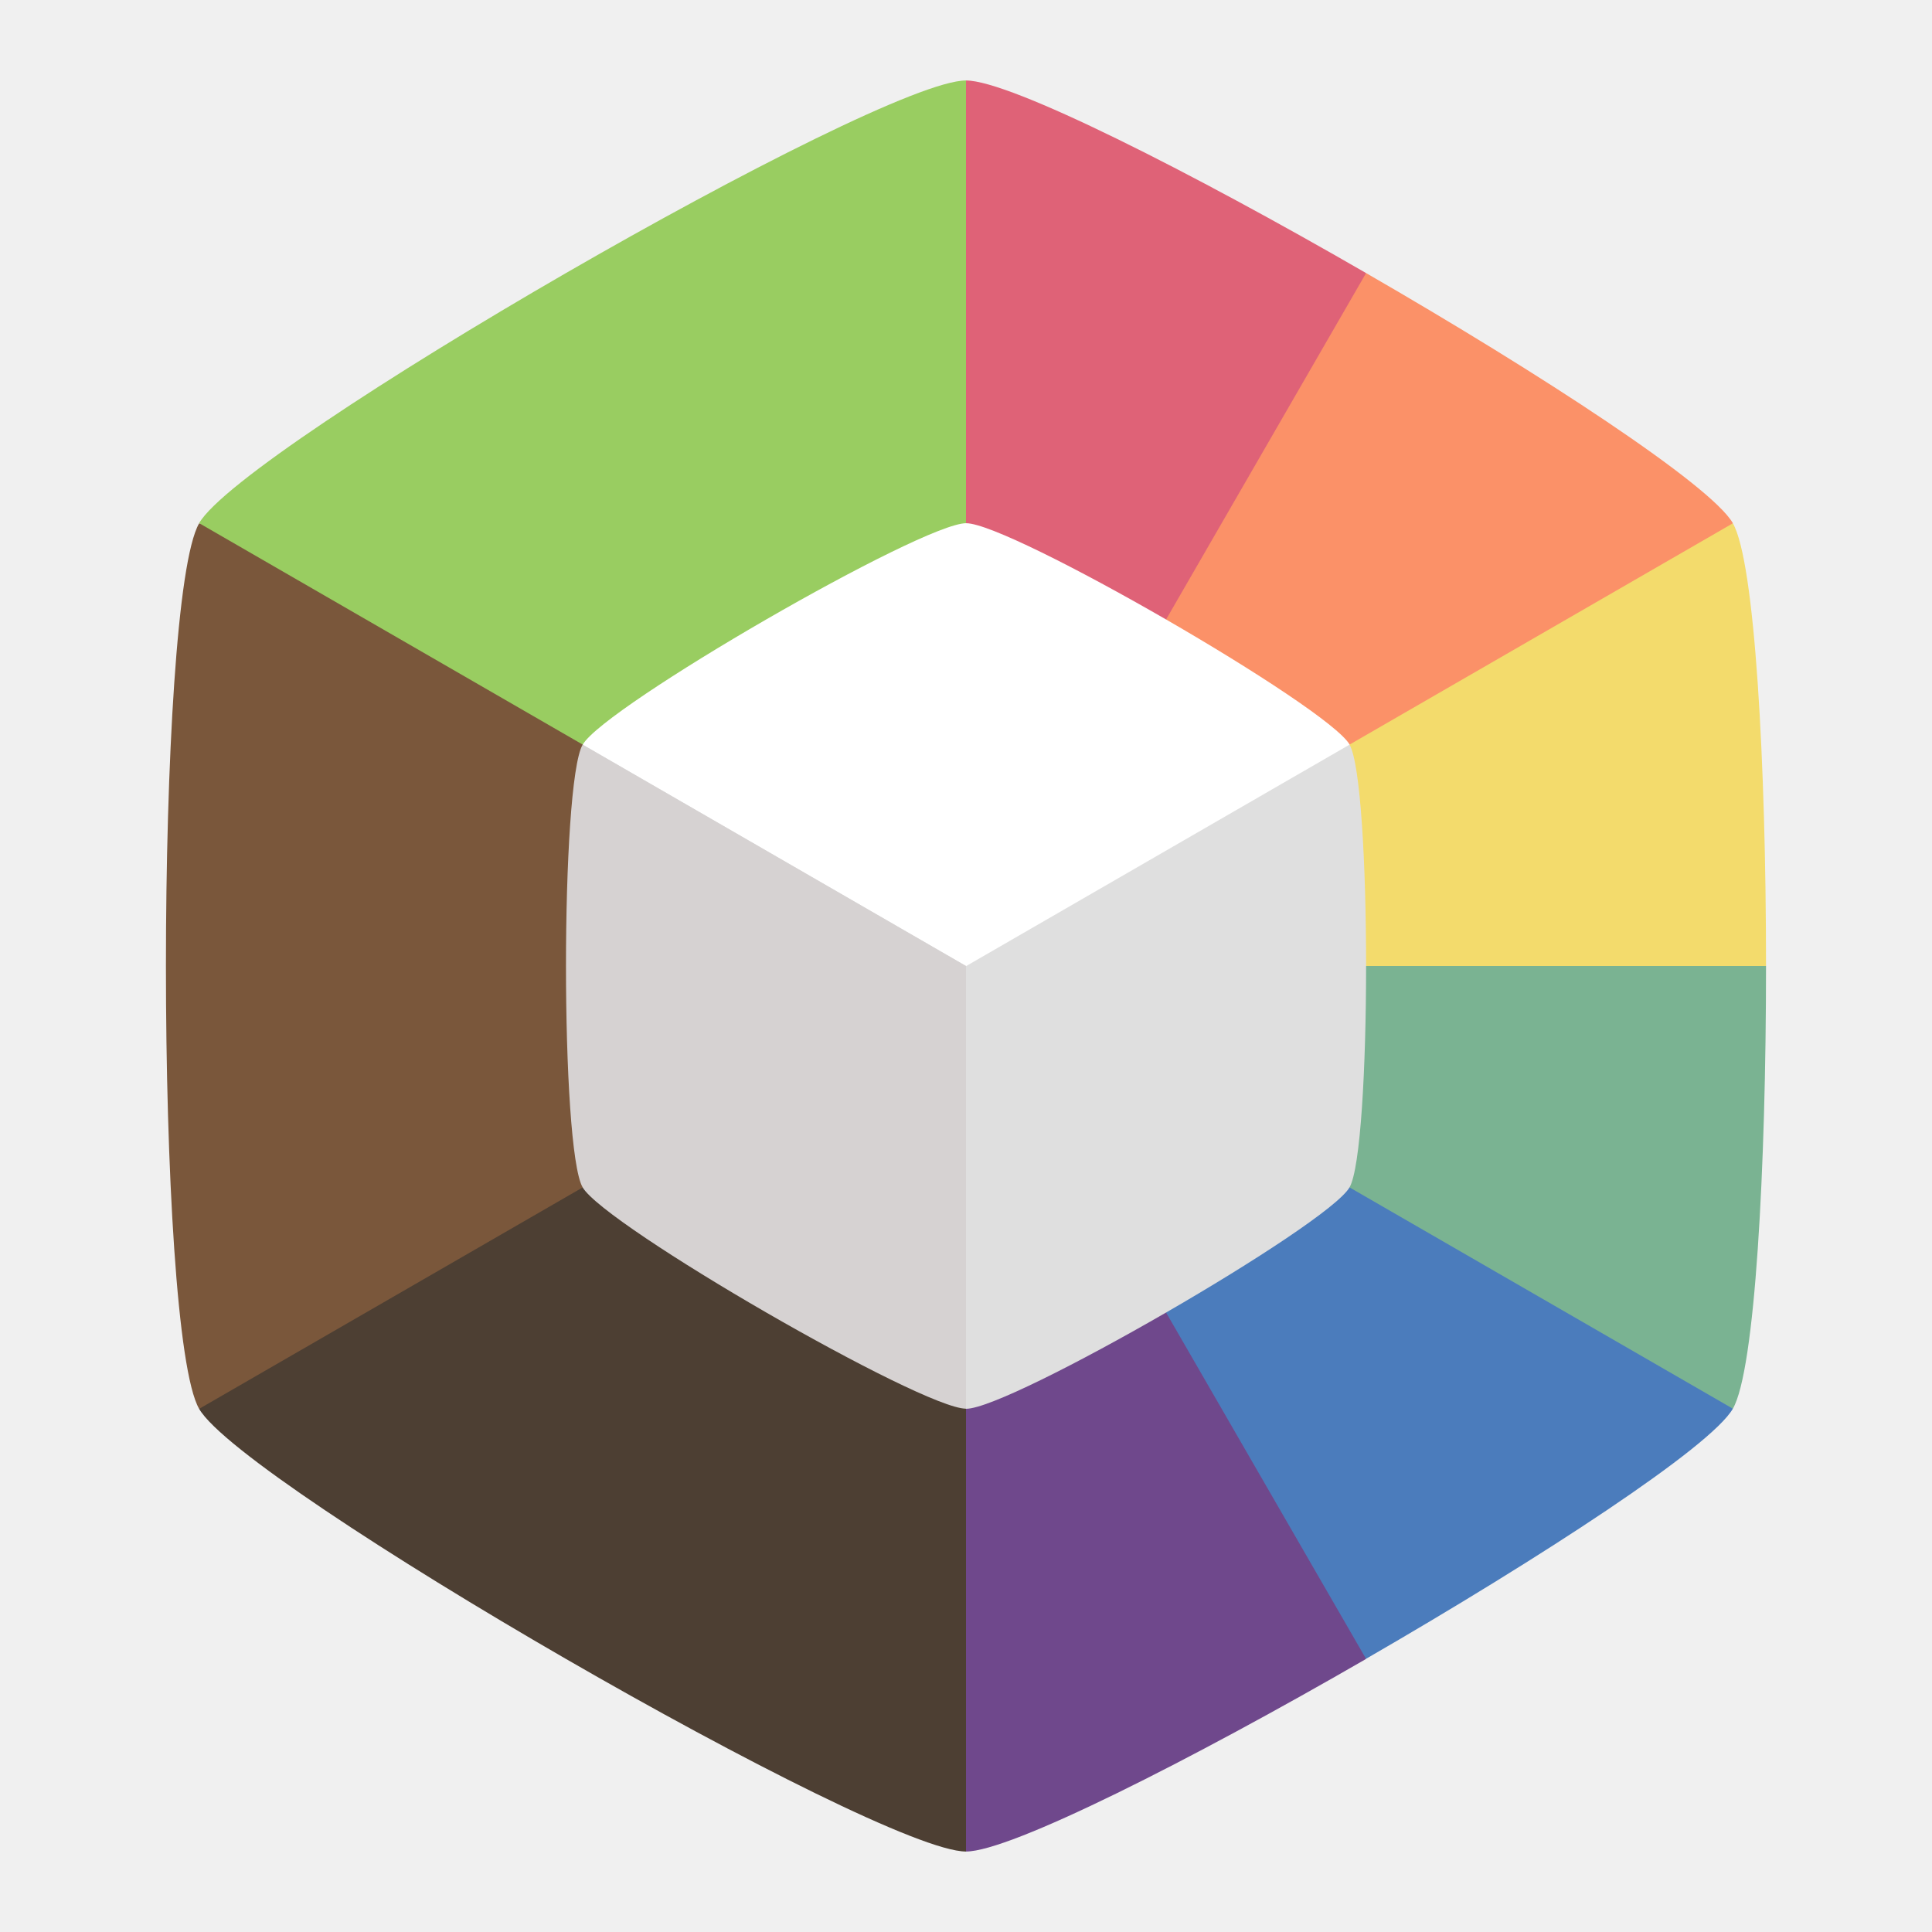
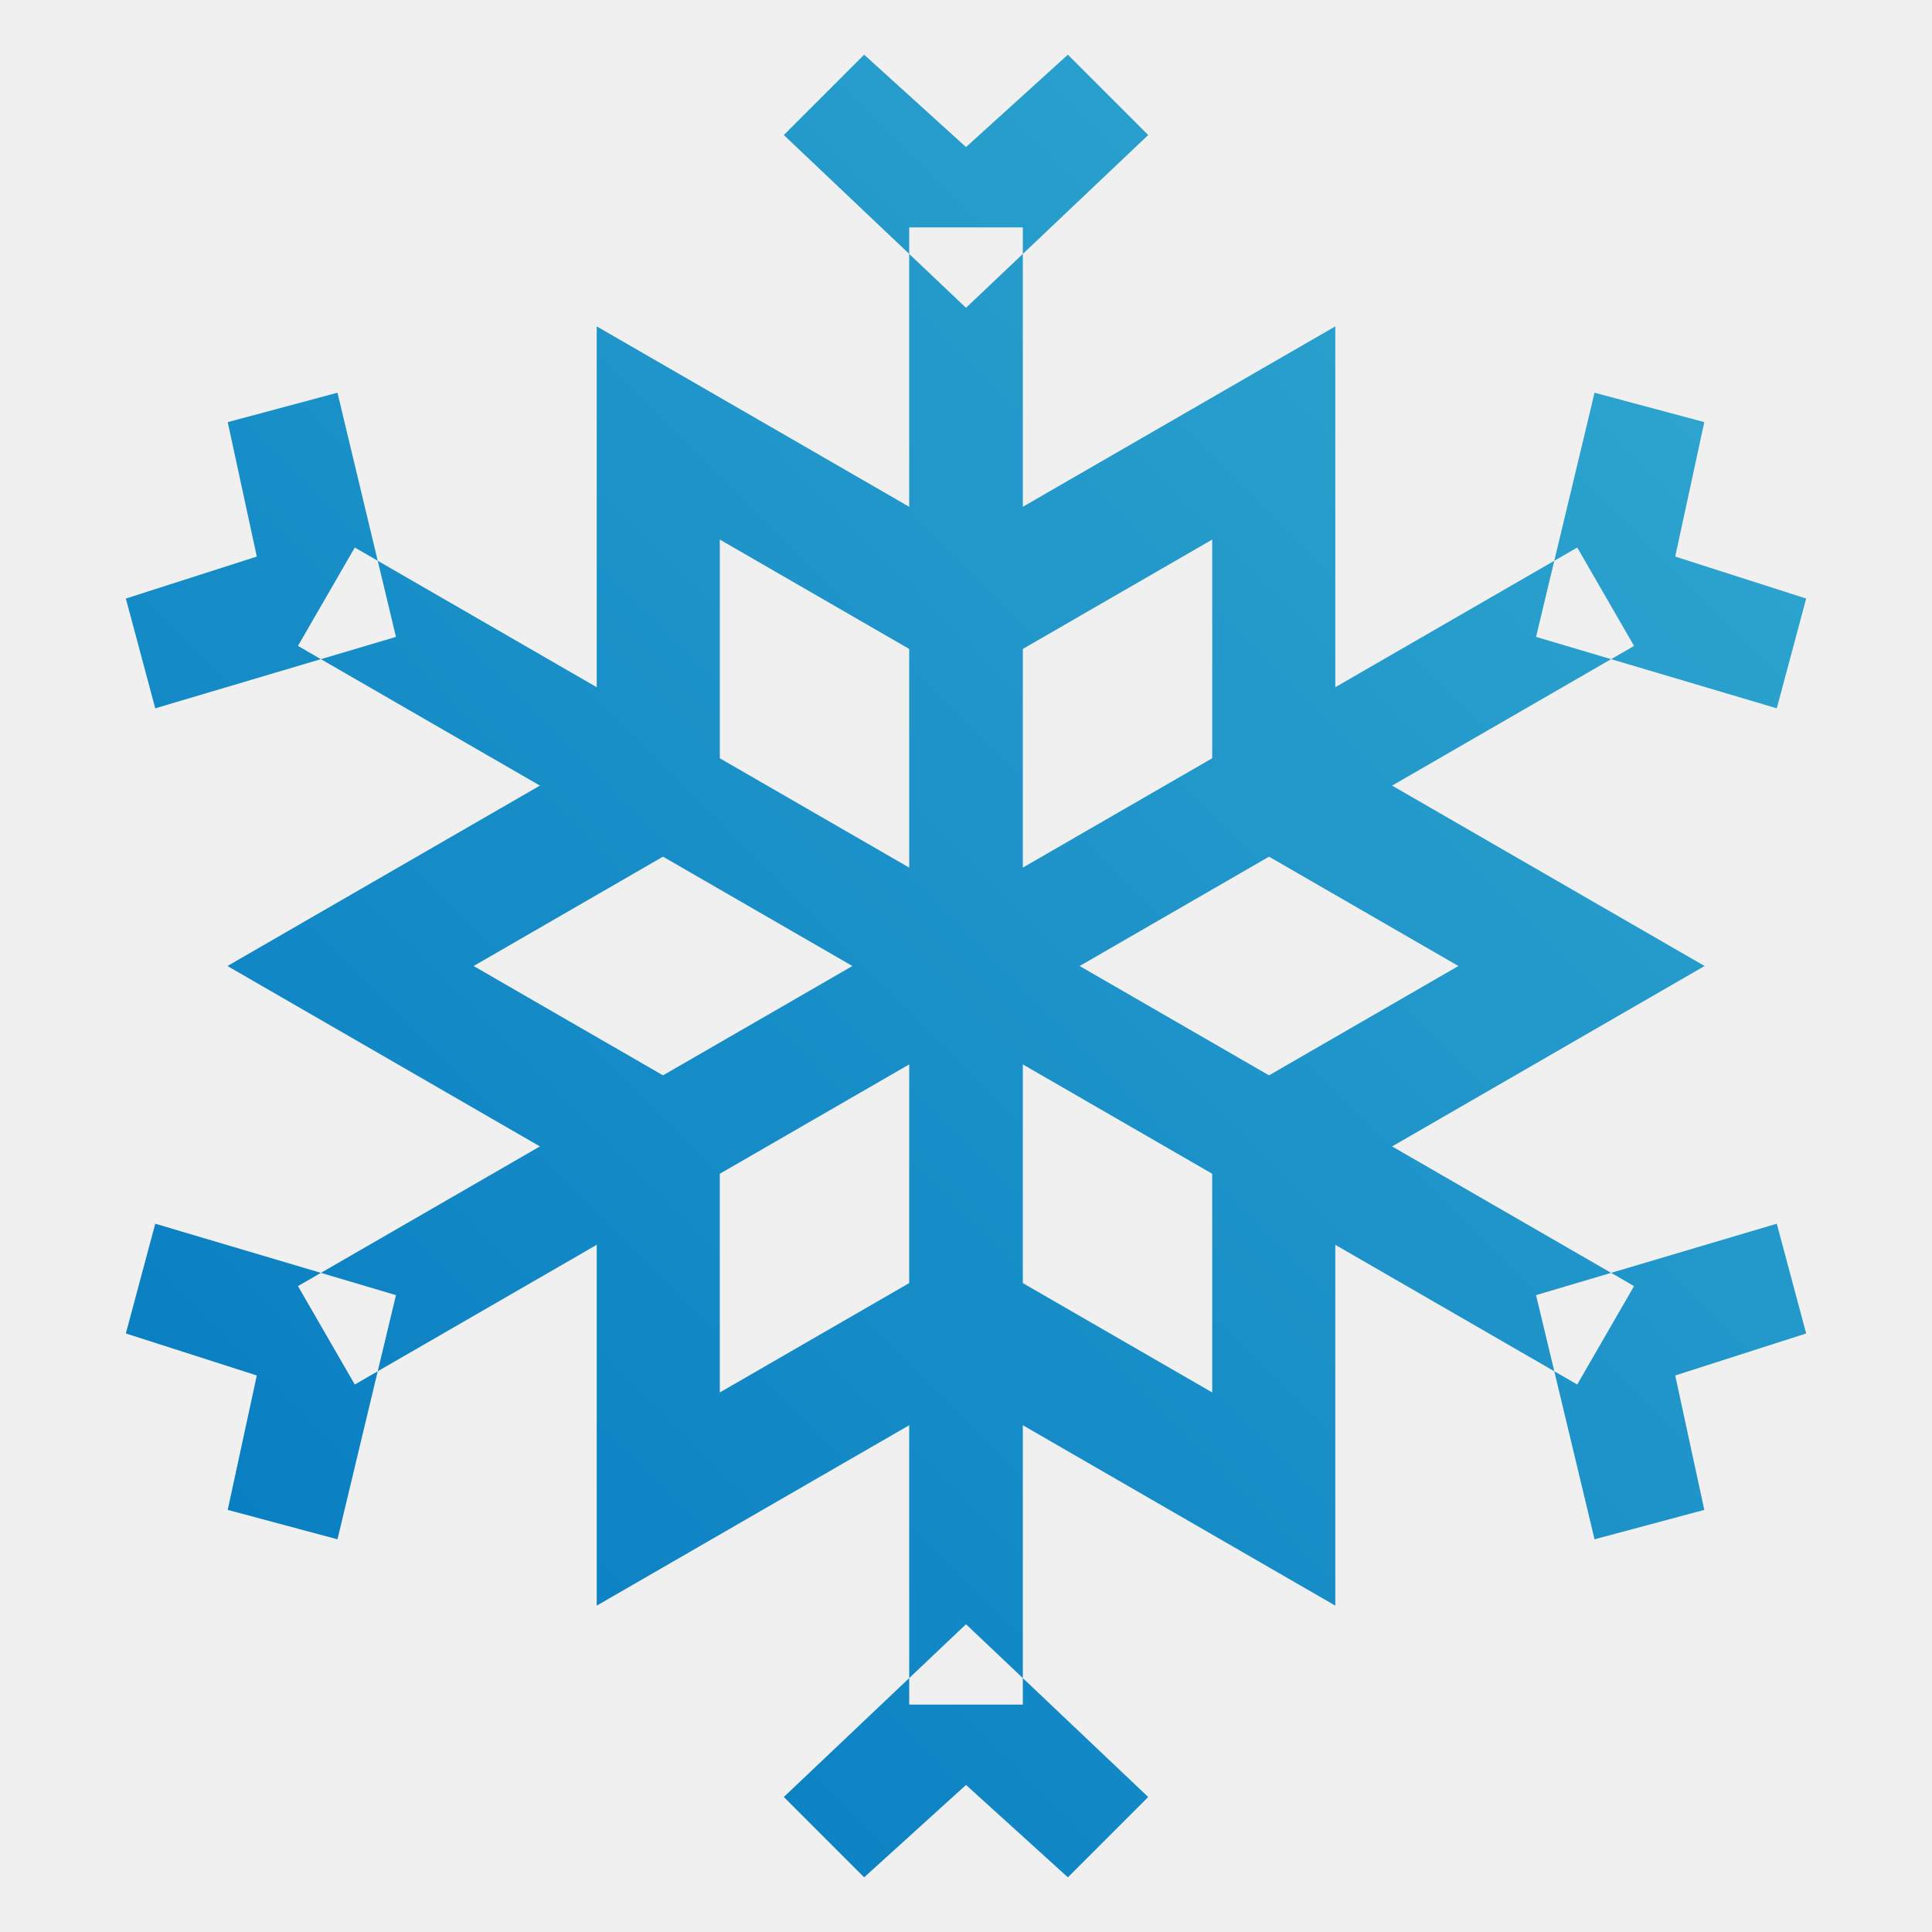
- <svg xmlns="http://www.w3.org/2000/svg" width="48" height="48" version="1.1" viewBox="0 0 12.7 12.7">
-   <g stroke-width=".265">
-     <path d="m6.35 6.35" fill="#99cd61" />
-     <path d="m6.35 0.529-2.521 4.366 2.521 1.455 2.52-1.455 0.11-3.1c-1.151-0.665-2.339-1.266-2.63-1.266z" fill="#df6277" />
-     <path d="m8.98 1.795-2.63 4.555 2.52 1.455 2.521-4.366c-0.146-0.252-1.26-0.98-2.411-1.644z" fill="#fb9168" />
-     <path d="m11.391 3.44-5.041 2.91 2.52 1.455 2.739-1.455c0-1.329-0.073-2.658-0.218-2.91z" fill="#f3db6c" />
-     <path d="m6.35 6.35v2.91h5.041c0.146-0.252 0.218-1.581 0.218-2.91h-5.259z" fill="#7ab392" />
-     <path d="m6.35 6.35v2.91l2.63 1.644c1.151-0.665 2.266-1.392 2.411-1.644l-5.041-2.91z" fill="#4b7cbc" />
-     <path d="m6.35 6.35-2.521 1.455 2.521 4.366c0.291 0 1.479-0.601 2.63-1.266l-2.63-4.555z" fill="#6f488c" />
-     <path d="m3.829 4.895-2.52 4.366c0.291 0.504 4.459 2.91 5.041 2.91v-5.821l-2.521-1.455z" fill="#4d3f33" />
-     <path d="m1.309 3.44c-0.291 0.504-0.291 5.317 0 5.821l5.041-2.91v-2.91h-5.041z" fill="#7a573b" />
-     <path d="m6.35 0.529c-0.582-2e-8 -4.75 2.406-5.041 2.91l5.041 2.91v-5.821z" fill="#99cd61" />
+ <svg xmlns="http://www.w3.org/2000/svg" width="256" height="256" version="1.1" viewBox="12.991 12.991 102.017 102.017">
+   <defs>
+     <linearGradient id="snow" gradientUnits="userSpaceOnUse" x1="12.991" y1="115.009" x2="115.009" y2="12.991">
+       <stop offset="0" stop-color="#0076c0" />
+       <stop offset="1" stop-color="#36acd1" />
+     </linearGradient>
+   </defs>
+   <g fill="url(#snow)">
+     <path fill-rule="evenodd" d="M103.000,64.000 L83.500,52.742 L83.500,30.225 L64.000,41.483 L44.500,30.225 L44.500,52.742 L25.000,64.000 L44.500,75.258 L44.500,97.775 L64.000,86.517 L83.500,97.775 L83.500,75.258 Z M90.000,64.000 L77.000,56.494 L77.000,41.483 L64.000,48.989 L51.000,41.483 L51.000,56.494 L38.000,64.000 L51.000,71.506 L51.000,86.517 L64.000,79.011 L77.000,86.517 L77.000,71.506 Z" />
+     <path d="M61.000,64.000 L67.000,64.000 L67.000,25.000 L61.000,25.000 Z M58.621,15.879 L64.000,20.757 L69.379,15.879 L73.621,20.121 L64.000,29.243 L54.379,20.121 Z M62.500,61.402 L65.500,66.598 L99.275,47.098 L96.275,41.902 Z M102.985,35.281 L101.449,42.379 L108.364,44.597 L106.811,50.393 L94.101,46.621 L97.189,33.728 Z M65.500,61.402 L62.500,66.598 L96.275,86.098 L99.275,80.902 Z M108.364,83.403 L101.449,85.621 L102.985,92.719 L97.189,94.272 L94.101,81.379 L106.811,77.607 Z M67.000,64.000 L61.000,64.000 L61.000,103.000 L67.000,103.000 Z M69.379,112.121 L64.000,107.243 L58.621,112.121 L54.379,107.879 L64.000,98.757 L73.621,107.879 Z M65.500,66.598 L62.500,61.402 L28.725,80.902 L31.725,86.098 Z M25.015,92.719 L26.551,85.621 L19.636,83.403 L21.189,77.607 L33.899,81.379 L30.811,94.272 Z M62.500,66.598 L65.500,61.402 L31.725,41.902 L28.725,47.098 Z M19.636,44.597 L26.551,42.379 L25.015,35.281 L30.811,33.728 L33.899,46.621 L21.189,50.393 Z" />
  </g>
-   <g transform="matrix(.88 0 0 .88 -10.906 -1.2421)">
-     <g transform="translate(13.26 2.2776)">
-       <path transform="matrix(.96975 0 0 .96975 .1921 .1921)" d="m6.35 2.939c-0.341 0-2.783 1.41-2.953 1.705l2.953 5.116 2.954-5.116c-0.171-0.295-2.613-1.705-2.954-1.705z" fill="#fff" stroke-width=".265" />
-     </g>
-     <path d="m16.746 6.974 2.864 4.961c0.331 0 2.699-1.367 2.864-1.654 0.165-0.286 0.165-3.021 0-3.307l-2.864 1.654z" fill="#dfdfdf" stroke-width=".265" />
-   </g>
-   <path d="m3.83 4.895c-0.146 0.252-0.146 2.658 0 2.91 0.146 0.252 2.229 1.455 2.52 1.455v-2.91z" fill="#d6d2d2" stroke-width=".265" />
</svg>
